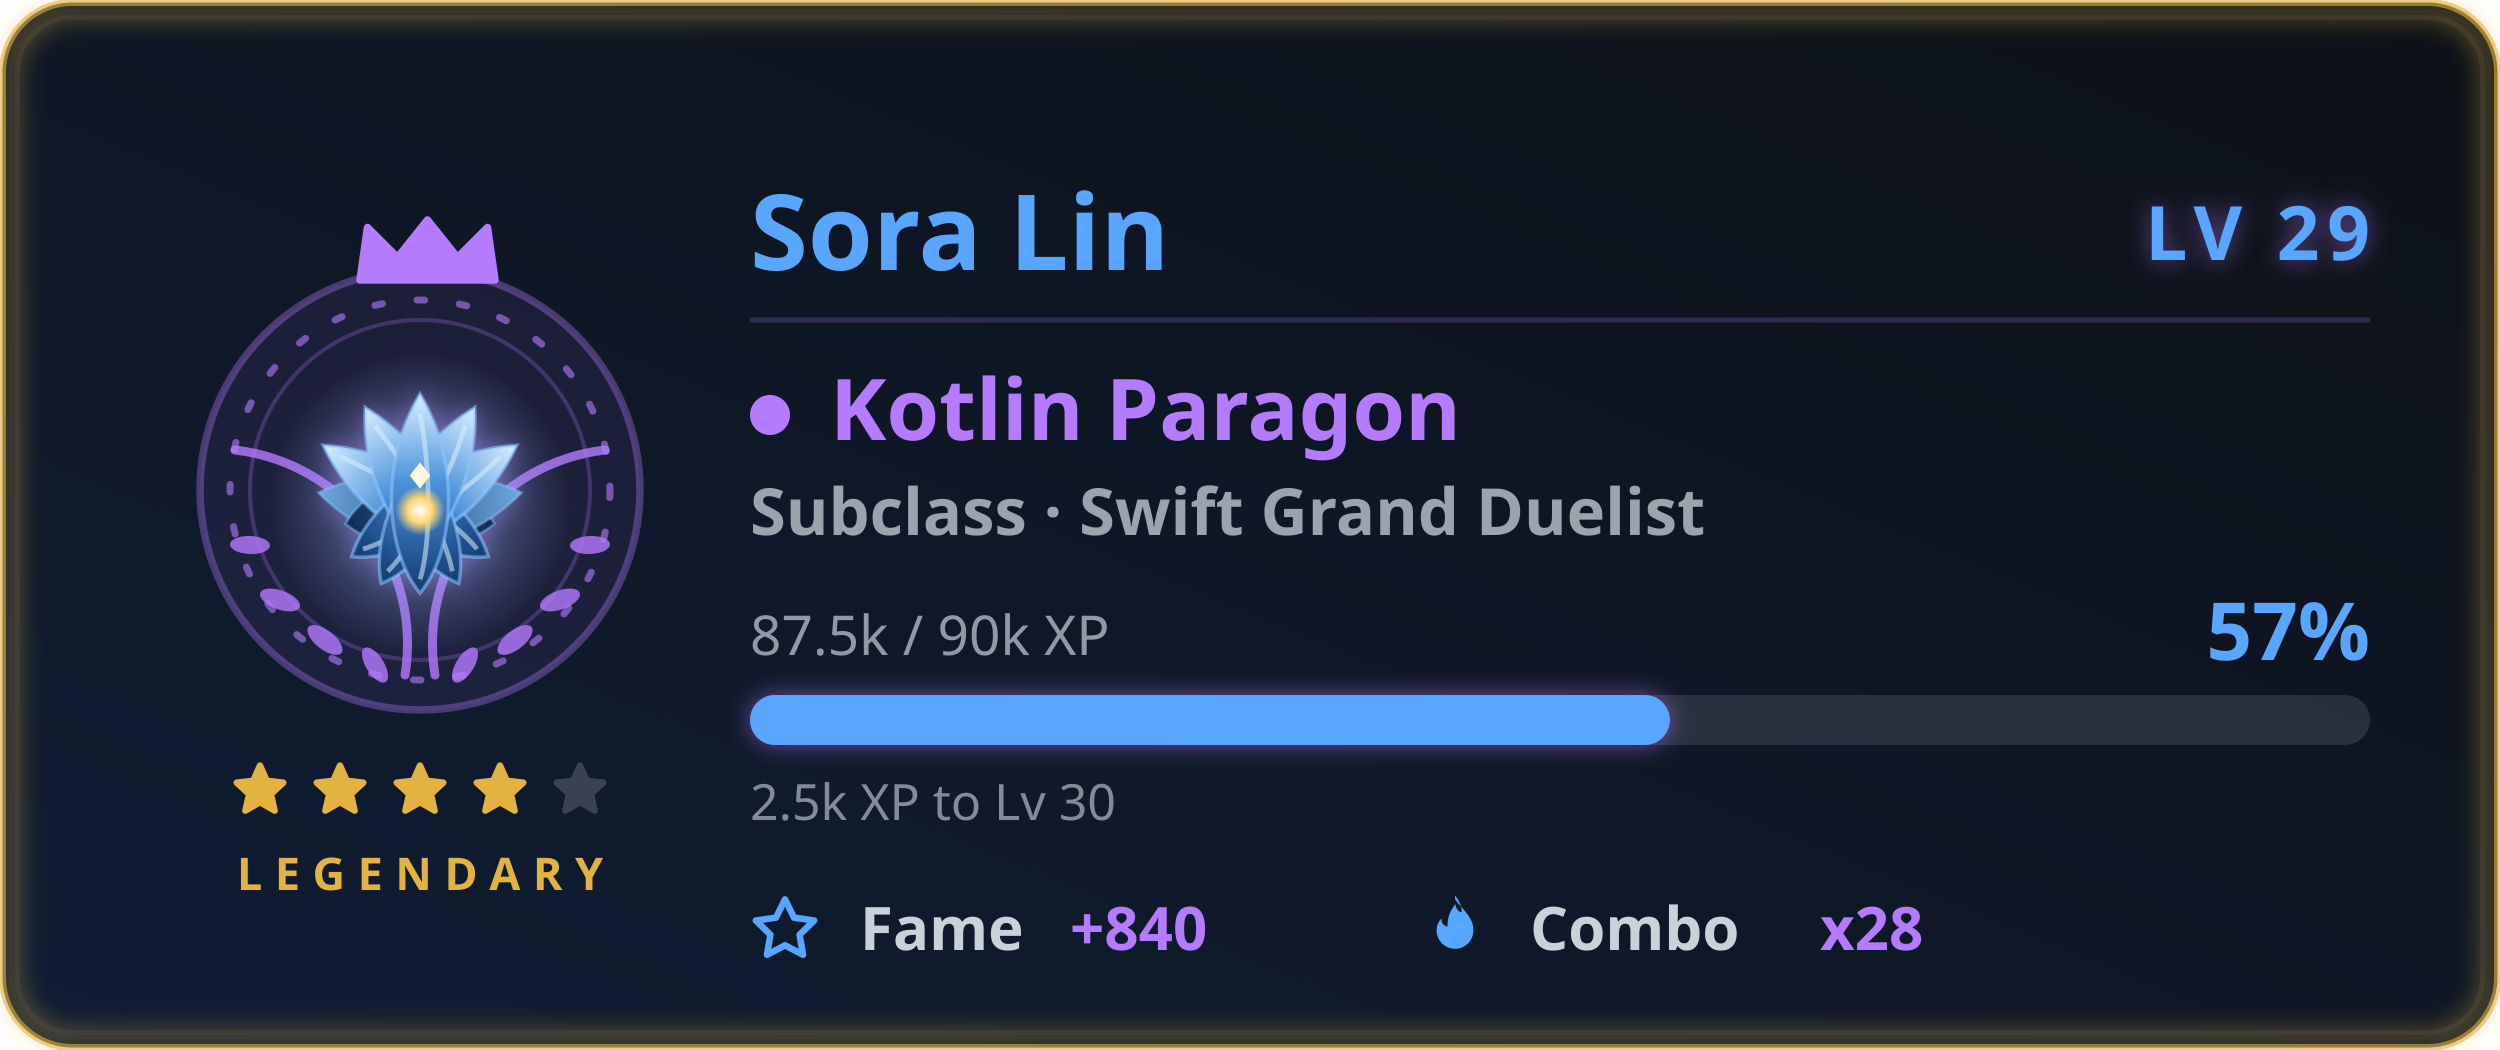
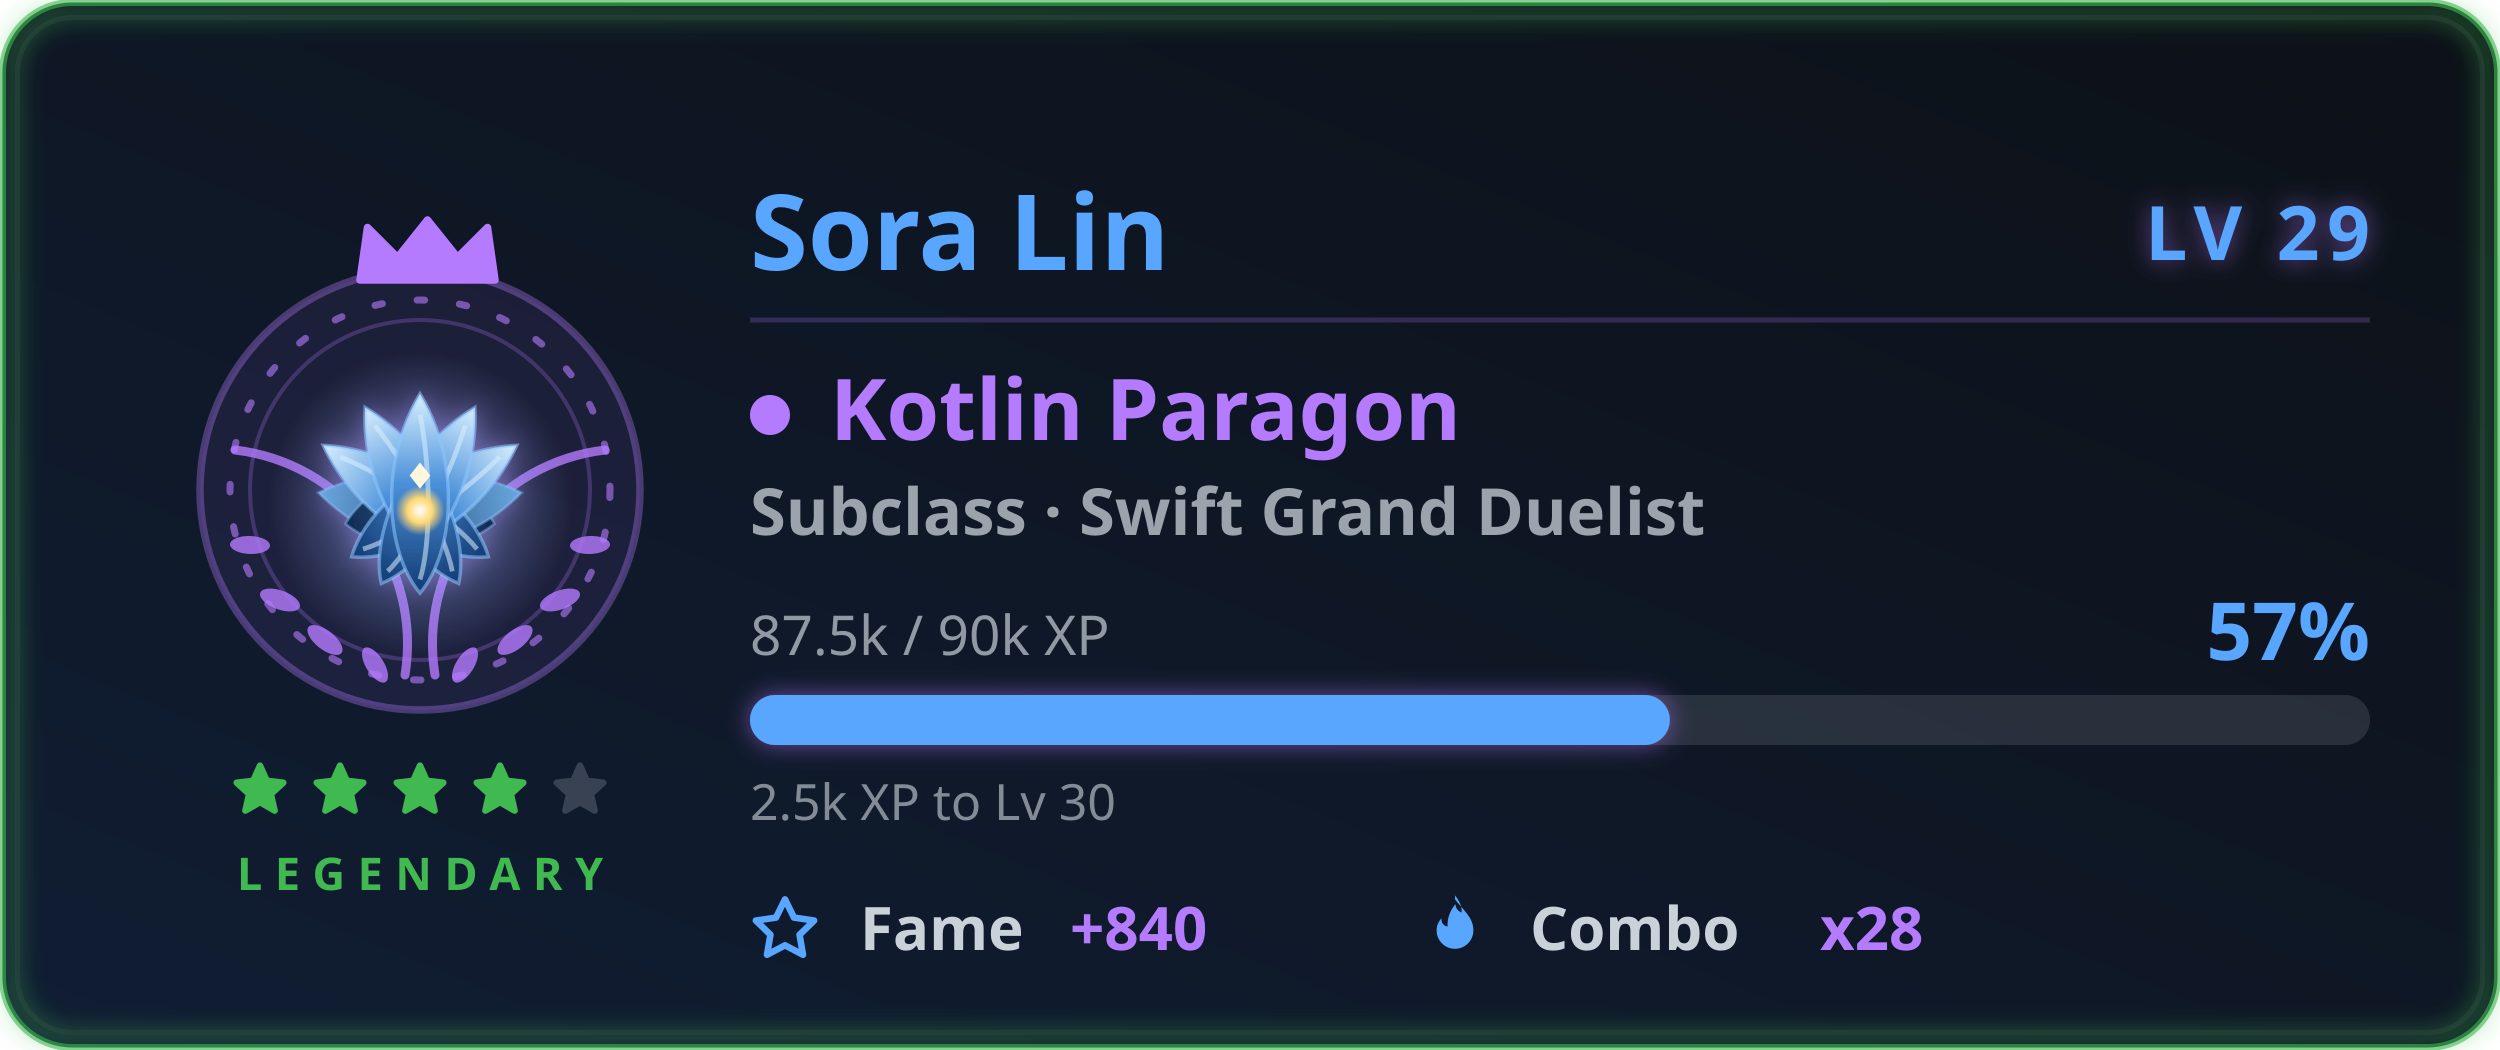
<svg xmlns="http://www.w3.org/2000/svg" width="500" height="210" viewBox="0 0 500 210" role="img" aria-labelledby="card-title-a11y card-desc-a11y">
  <style>
text { font-family: 'Segoe UI', Ubuntu, 'Helvetica Neue', sans-serif; }
.title { font-size: 18px; font-weight: 600; fill: #58a6ff; }
.title-icon { fill: #58a6ff; }
.icon { fill: #58a6ff; }


.gl-name { font-size: 21px; font-weight: 700; fill: #58a6ff; }
.gl-lvl { font-size: 15px; font-weight: 800; letter-spacing: 1.5px; fill: #58a6ff; }
.gl-class { font-size: 17px; font-weight: 700; fill: #b57bff; }
.gl-sub { font-size: 13px; font-weight: 600; fill: #c9d1d9; opacity: 0.75; }
.gl-meta { font-size: 11px; fill: #c9d1d9; opacity: 0.7; }
.gl-pct { font-size: 16px; font-weight: 800; fill: #58a6ff; }
.gl-chip-label { font-size: 12px; font-weight: 600; fill: #c9d1d9; }
.gl-chip-value { font-size: 12px; font-weight: 800; fill: #b57bff; }
.gl-hint { font-size: 10px; fill: #c9d1d9; opacity: 0.62; }
- .gl-rarity { font-size: 9px; font-weight: 700; letter-spacing: 2.5px; fill: #e3b341; }
+ .gl-rarity { font-size: 9px; font-weight: 700; letter-spacing: 2.5px; fill: #3fb950; }

</style>
  <defs>
    <linearGradient id="card-bg" x1="0" y1="0" x2="1" y2="1" gradientTransform="rotate(90, 0.5, 0.5)">
      <stop offset="0.0%" stop-color="#0d1117" />
      <stop offset="100.0%" stop-color="#101d33" />
    </linearGradient>
    <filter id="card-glow" x="-50%" y="-50%" width="200%" height="200%">
      <feGaussianBlur in="SourceGraphic" stdDeviation="3" result="blur" />
      <feFlood flood-color="#58a6ff" flood-opacity="0.55" result="tint" />
      <feComposite in="tint" in2="blur" operator="in" result="softGlow" />
      <feMerge>
        <feMergeNode in="softGlow" />
        <feMergeNode in="SourceGraphic" />
      </feMerge>
    </filter>
    <filter id="gl-glow" x="-60%" y="-60%" width="220%" height="220%">
      <feGaussianBlur in="SourceGraphic" stdDeviation="2.4" result="b" />
      <feFlood flood-color="#b57bff" flood-opacity="0.55" result="t" />
      <feComposite in="t" in2="b" operator="in" result="g" />
      <feMerge>
        <feMergeNode in="g" />
        <feMergeNode in="SourceGraphic" />
      </feMerge>
    </filter>
    <filter id="gl-rarity" x="-20%" y="-20%" width="140%" height="140%">
      <feGaussianBlur stdDeviation="2.4" />
    </filter>
  </defs>
-   <rect x="0.5" y="0.5" width="499" height="209" rx="14" fill="url(#card-bg)" stroke="#e3b341" stroke-width="1.4" stroke-opacity="0.6" />
+   <rect x="0.5" y="0.5" width="499" height="209" rx="14" fill="url(#card-bg)" stroke="#3fb950" stroke-width="1.4" stroke-opacity="0.6" />
  <rect x="3.5" y="3.5" width="493" height="203" rx="11" fill="none" stroke="#30363d" stroke-opacity="0.4" />
-   <rect x="2" y="2" width="496" height="206" rx="13" fill="none" stroke="#e3b341" stroke-width="3.5" stroke-opacity="0.4" filter="url(#gl-rarity)" />
+   <rect x="2" y="2" width="496" height="206" rx="13" fill="none" stroke="#3fb950" stroke-width="3.5" stroke-opacity="0.4" filter="url(#gl-rarity)" />
  <g class="fade">
    <g class="">
      <g class="flourish">
        <g transform="translate(84,0)">
          <g transform="translate(0,98)">
            <path d="M3 37 A 39 39 0 0 1 37 -8" fill="none" stroke="#b57bff" stroke-width="1.8" stroke-linecap="round" opacity="0.8" />
            <g fill="#b57bff" opacity="0.8">
              <ellipse cx="9" cy="35" rx="4" ry="1.8" transform="rotate(-58 9 35)" />
              <ellipse cx="19" cy="30" rx="4.2" ry="1.9" transform="rotate(-38 19 30)" />
              <ellipse cx="28" cy="22" rx="4.2" ry="1.9" transform="rotate(-20 28 22)" />
              <ellipse cx="34" cy="11" rx="4" ry="1.8" transform="rotate(-2 34 11)" />
            </g>
          </g>
        </g>
        <g transform="translate(84,0) scale(-1,1)">
          <g transform="translate(0,98)">
            <path d="M3 37 A 39 39 0 0 1 37 -8" fill="none" stroke="#b57bff" stroke-width="1.8" stroke-linecap="round" opacity="0.8" />
            <g fill="#b57bff" opacity="0.8">
              <ellipse cx="9" cy="35" rx="4" ry="1.8" transform="rotate(-58 9 35)" />
              <ellipse cx="19" cy="30" rx="4.2" ry="1.9" transform="rotate(-38 19 30)" />
              <ellipse cx="28" cy="22" rx="4.2" ry="1.9" transform="rotate(-20 28 22)" />
              <ellipse cx="34" cy="11" rx="4" ry="1.8" transform="rotate(-2 34 11)" />
            </g>
          </g>
        </g>
      </g>
      <circle cx="84" cy="98" r="44" fill="#b57bff" fill-opacity="0.08" stroke="#b57bff" stroke-opacity="0.35" stroke-width="1.5" />
      <g class="">
        <circle cx="84" cy="98" r="38" fill="none" stroke="#b57bff" stroke-opacity="0.6" stroke-width="1.4" stroke-dasharray="1.5 7" stroke-linecap="round" />
        <circle cx="84" cy="98" r="34" fill="none" stroke="#b57bff" stroke-opacity="0.25" stroke-width="0.8" />
      </g>
      <g class="" filter="url(#gl-glow)">
        <svg class="" x="51" y="65" width="66" height="66" viewBox="0 0 48 48" aria-hidden="true">
          <defs>
            <radialGradient id="klHalo" cx="0.5" cy="0.5" r="0.5">
              <stop offset="0" stop-color="#8ec6ff" stop-opacity="0.42" />
              <stop offset="1" stop-color="#8ec6ff" stop-opacity="0" />
            </radialGradient>
            <linearGradient id="klPetal" x1="0" y1="0" x2="0" y2="1">
              <stop offset="0" stop-color="#d8efff" />
              <stop offset="0.45" stop-color="#4a90d9" />
              <stop offset="1" stop-color="#123a72" />
            </linearGradient>
            <linearGradient id="klLeaf" x1="0" y1="0" x2="0" y2="1">
              <stop offset="0" stop-color="#6aa8e0" />
              <stop offset="1" stop-color="#0d2a52" />
            </linearGradient>
            <radialGradient id="klCore" cx="0.5" cy="0.5" r="0.5">
              <stop offset="0" stop-color="#ffffff" />
              <stop offset="0.5" stop-color="#ffd873" />
              <stop offset="1" stop-color="#ffd873" stop-opacity="0" />
            </radialGradient>
          </defs>
          <circle cx="24" cy="26" r="22" fill="url(#klHalo)" />
          <g transform="translate(24 27) rotate(-80)">
            <path d="M0 -15 C7 -5 6 6 0 11 C-6 6 -7 -5 0 -15 Z" fill="url(#klLeaf)" stroke="#8ec6ff" stroke-width="0.4" stroke-opacity="0.4" />
          </g>
          <g transform="translate(24 27) rotate(80)">
            <path d="M0 -15 C7 -5 6 6 0 11 C-6 6 -7 -5 0 -15 Z" fill="url(#klLeaf)" stroke="#8ec6ff" stroke-width="0.4" stroke-opacity="0.4" />
          </g>
          <g transform="translate(24 27) rotate(-56)">
            <path d="M0 -17 C6 -7 5 6 0 12 C-5 6 -6 -7 0 -17 Z" fill="url(#klPetal)" stroke="#8ec6ff" stroke-width="0.5" stroke-opacity="0.55" />
            <path d="M0 -14 C1.6 -6 1.6 5 0 10" fill="none" stroke="#d8efff" stroke-width="0.7" stroke-opacity="0.55" />
          </g>
          <g transform="translate(24 27) rotate(56)">
            <path d="M0 -17 C6 -7 5 6 0 12 C-5 6 -6 -7 0 -17 Z" fill="url(#klPetal)" stroke="#8ec6ff" stroke-width="0.5" stroke-opacity="0.55" />
            <path d="M0 -14 C1.6 -6 1.6 5 0 10" fill="none" stroke="#d8efff" stroke-width="0.7" stroke-opacity="0.55" />
          </g>
          <g transform="translate(24 27) rotate(-28)">
            <path d="M0 -17 C6 -7 5 6 0 12 C-5 6 -6 -7 0 -17 Z" fill="url(#klPetal)" stroke="#8ec6ff" stroke-width="0.5" stroke-opacity="0.55" />
            <path d="M0 -14 C1.6 -6 1.6 5 0 10" fill="none" stroke="#d8efff" stroke-width="0.7" stroke-opacity="0.55" />
          </g>
          <g transform="translate(24 27) rotate(28)">
            <path d="M0 -17 C6 -7 5 6 0 12 C-5 6 -6 -7 0 -17 Z" fill="url(#klPetal)" stroke="#8ec6ff" stroke-width="0.5" stroke-opacity="0.55" />
            <path d="M0 -14 C1.6 -6 1.6 5 0 10" fill="none" stroke="#d8efff" stroke-width="0.7" stroke-opacity="0.55" />
          </g>
          <g transform="translate(24 27) rotate(0)">
            <path d="M0 -17 C6 -7 5 6 0 12 C-5 6 -6 -7 0 -17 Z" fill="url(#klPetal)" stroke="#8ec6ff" stroke-width="0.5" stroke-opacity="0.55" />
            <path d="M0 -14 C1.6 -6 1.6 5 0 10" fill="none" stroke="#d8efff" stroke-width="0.7" stroke-opacity="0.55" />
          </g>
          <circle cx="24" cy="27" r="3.6" fill="url(#klCore)" />
          <path d="M24 20 l1.5 1.9 l-1.5 1.9 l-1.5 -1.9 Z" fill="#fff7dd" />
        </svg>
      </g>
      <g transform="translate(69, 42.5) scale(1.5)">
        <path d="M2 9 L3 2 L7 6 L11 1 L15 6 L19 2 L20 9 Z" fill="#b57bff" stroke="#b57bff" stroke-width="1" stroke-linejoin="round" />
      </g>
    </g>
    <g>
-       <g class="" transform="translate(45.5, 151.5) scale(0.5416667)" fill="#e3b341" stroke="#e3b341" stroke-width="2.4" stroke-linejoin="round" stroke-linecap="round" opacity="1">
+       <g class="" transform="translate(45.5, 151.5) scale(0.5416667)" fill="#3fb950" stroke="#3fb950" stroke-width="2.4" stroke-linejoin="round" stroke-linecap="round" opacity="1">
        <path d="M12 3 L14.5 8.6 L20.6 9.3 L16 13.5 L17.4 19.6 L12 16.5 L6.6 19.6 L8 13.5 L3.4 9.3 L9.5 8.6 Z" />
      </g>
-       <g class="" transform="translate(61.5, 151.5) scale(0.5416667)" fill="#e3b341" stroke="#e3b341" stroke-width="2.4" stroke-linejoin="round" stroke-linecap="round" opacity="1">
+       <g class="" transform="translate(61.5, 151.5) scale(0.5416667)" fill="#3fb950" stroke="#3fb950" stroke-width="2.4" stroke-linejoin="round" stroke-linecap="round" opacity="1">
        <path d="M12 3 L14.5 8.6 L20.6 9.3 L16 13.5 L17.4 19.6 L12 16.5 L6.6 19.6 L8 13.5 L3.4 9.3 L9.5 8.6 Z" />
      </g>
-       <g class="" transform="translate(77.5, 151.5) scale(0.5416667)" fill="#e3b341" stroke="#e3b341" stroke-width="2.4" stroke-linejoin="round" stroke-linecap="round" opacity="1">
+       <g class="" transform="translate(77.5, 151.5) scale(0.5416667)" fill="#3fb950" stroke="#3fb950" stroke-width="2.4" stroke-linejoin="round" stroke-linecap="round" opacity="1">
        <path d="M12 3 L14.5 8.6 L20.6 9.3 L16 13.5 L17.4 19.6 L12 16.5 L6.6 19.6 L8 13.5 L3.4 9.3 L9.5 8.6 Z" />
      </g>
-       <g class="" transform="translate(93.5, 151.5) scale(0.5416667)" fill="#e3b341" stroke="#e3b341" stroke-width="2.4" stroke-linejoin="round" stroke-linecap="round" opacity="1">
+       <g class="" transform="translate(93.5, 151.5) scale(0.5416667)" fill="#3fb950" stroke="#3fb950" stroke-width="2.4" stroke-linejoin="round" stroke-linecap="round" opacity="1">
        <path d="M12 3 L14.5 8.6 L20.6 9.3 L16 13.5 L17.4 19.6 L12 16.5 L6.6 19.6 L8 13.5 L3.4 9.3 L9.5 8.6 Z" />
      </g>
      <g class="" transform="translate(109.5, 151.5) scale(0.5416667)" fill="#c9d1d9" stroke="#c9d1d9" stroke-width="2.4" stroke-linejoin="round" stroke-linecap="round" opacity="0.22">
        <path d="M12 3 L14.5 8.6 L20.6 9.3 L16 13.5 L17.4 19.6 L12 16.5 L6.6 19.6 L8 13.5 L3.4 9.3 L9.5 8.6 Z" />
      </g>
    </g>
    <text class="gl-rarity" x="84" y="178" text-anchor="middle">LEGENDARY</text>
  </g>
  <g class="fade" style="animation-delay:.15s">
    <text class="gl-name" x="150" y="54">Sora Lin</text>
    <text class="gl-lvl glow-pulse" x="474" y="52" text-anchor="end" filter="url(#gl-glow)">LV 29</text>
    <line x1="150" y1="64" x2="474" y2="64" stroke="#b57bff" stroke-opacity="0.22" stroke-width="1" />
    <circle cx="154" cy="83" r="4" fill="#b57bff" />
    <text class="gl-class" x="166" y="88">Kotlin Paragon</text>
    <text class="gl-sub" x="150" y="107">Subclass · Swift Grand Duelist</text>
    <text class="gl-meta" x="150" y="131">87.5k / 90k XP</text>
    <text class="gl-pct " x="474" y="132" text-anchor="end">57%</text>
    <rect x="150" y="139" width="324" height="10" rx="5" fill="#c9d1d9" fill-opacity="0.14" />
    <rect class="xp-fill " x="150" y="139" width="183.966" height="10" rx="5" fill="#58a6ff" filter="url(#gl-glow)" />
    <text class="gl-hint" x="150" y="164">2.5k XP to Lv 30</text>
    <g transform="translate(150, 190)">
      <svg class="icon" x="0" y="-11" width="14" height="14" viewBox="0 0 16 16" aria-hidden="true">
        <path fill-rule="evenodd" d="M8 .25a.75.75 0 0 1 .673.418l1.882 3.815 4.21.612a.75.75 0 0 1 .416 1.279l-3.046 2.97.719 4.192a.75.75 0 0 1-1.088.791L8 12.347l-3.766 1.98a.75.75 0 0 1-1.088-.79l.72-4.194L.818 6.374a.75.75 0 0 1 .416-1.28l4.21-.611L7.327.668A.75.75 0 0 1 8 .25zm0 2.445L6.615 5.5a.75.75 0 0 1-.564.41l-3.097.45 2.24 2.184a.75.75 0 0 1 .216.664l-.528 3.084 2.769-1.456a.75.75 0 0 1 .698 0l2.77 1.456-.53-3.084a.75.75 0 0 1 .216-.664l2.24-2.183-3.096-.45a.75.75 0 0 1-.564-.41L8 2.694v.001z" />
      </svg>
      <text class="gl-chip-label" x="22" y="0">Fame</text>
      <text class="gl-chip-value" x="64" y="0">+840</text>
    </g>
    <g transform="translate(284, 190)">
      <svg class="icon" x="0" y="-11" width="14" height="14" viewBox="0 0 16 16" aria-hidden="true">
        <path fill-rule="evenodd" d="M8 1c1.7 2.3 4.2 4 4.2 7.1a4.2 4.2 0 0 1-8.4 0c0-1.1.4-2 1.1-2.8-.1 1 .5 1.8 1.4 1.9-.1-1.9.6-3.7 1.8-5.1.1 1 .6 1.6 1.4 1.9.1-1.4-.5-2.7-1.5-3.9z" />
      </svg>
      <text class="gl-chip-label" x="22" y="0">Combo</text>
      <text class="gl-chip-value" x="80" y="0">x28</text>
    </g>
  </g>
</svg>
